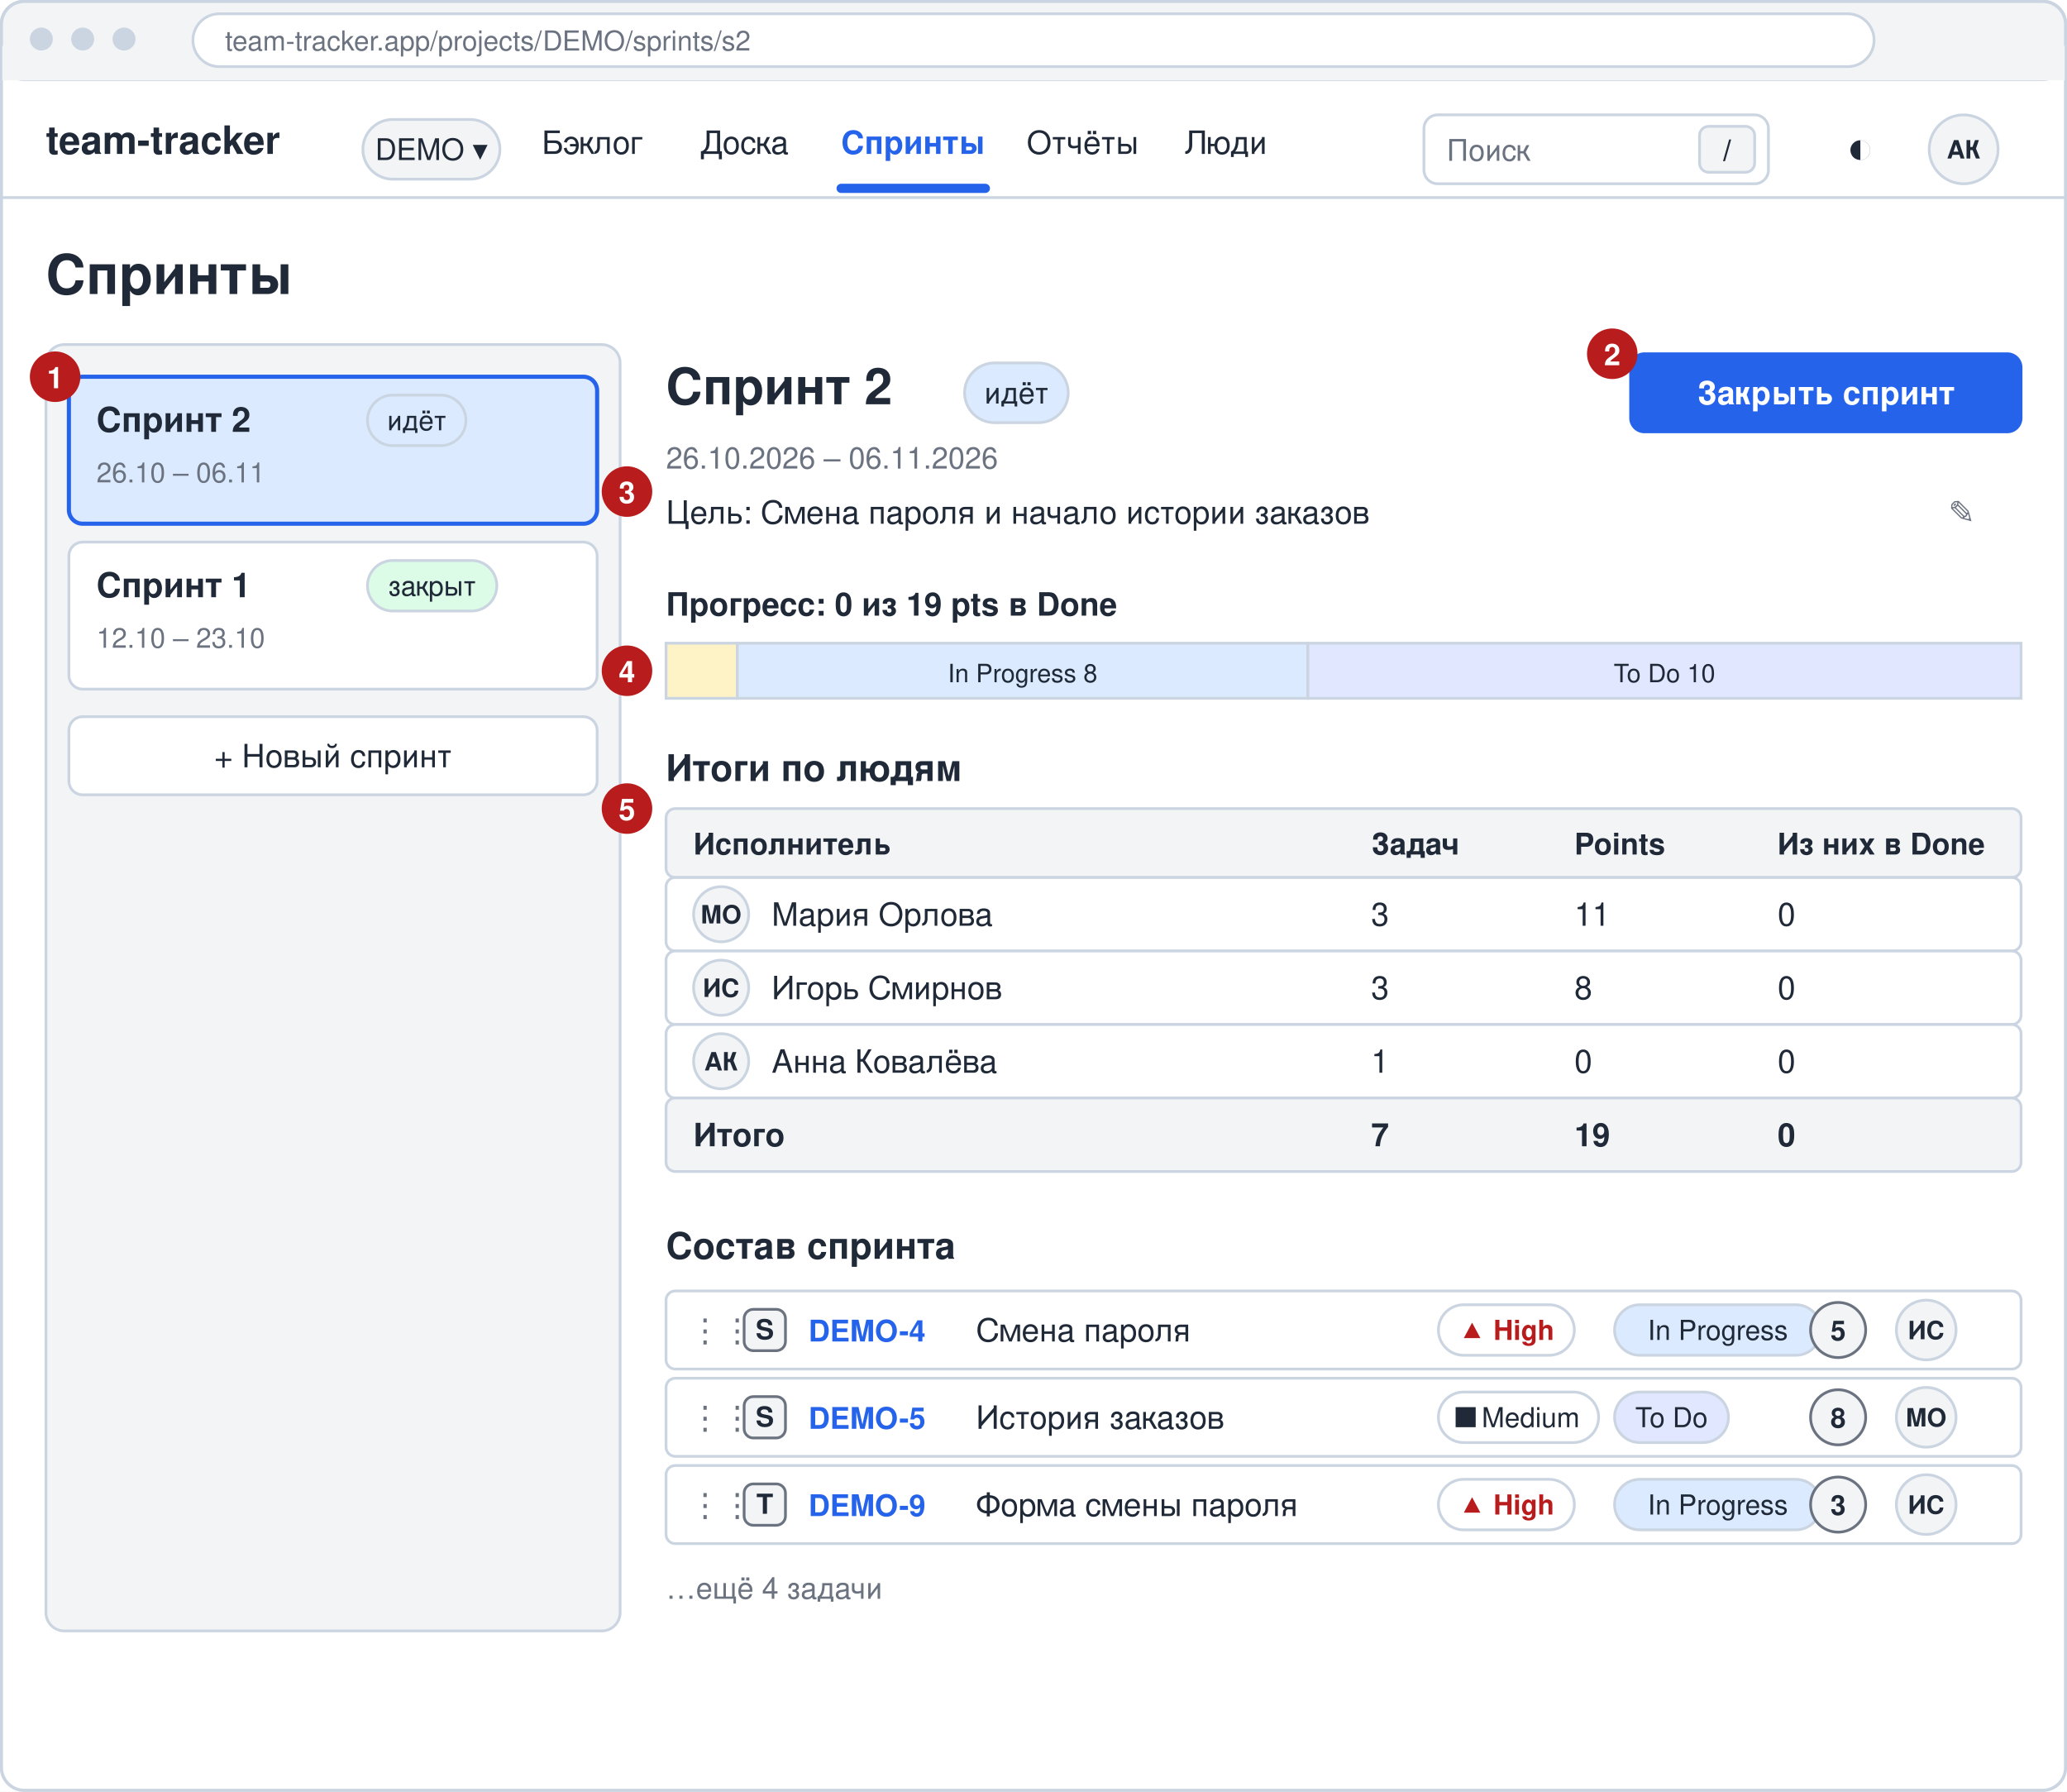
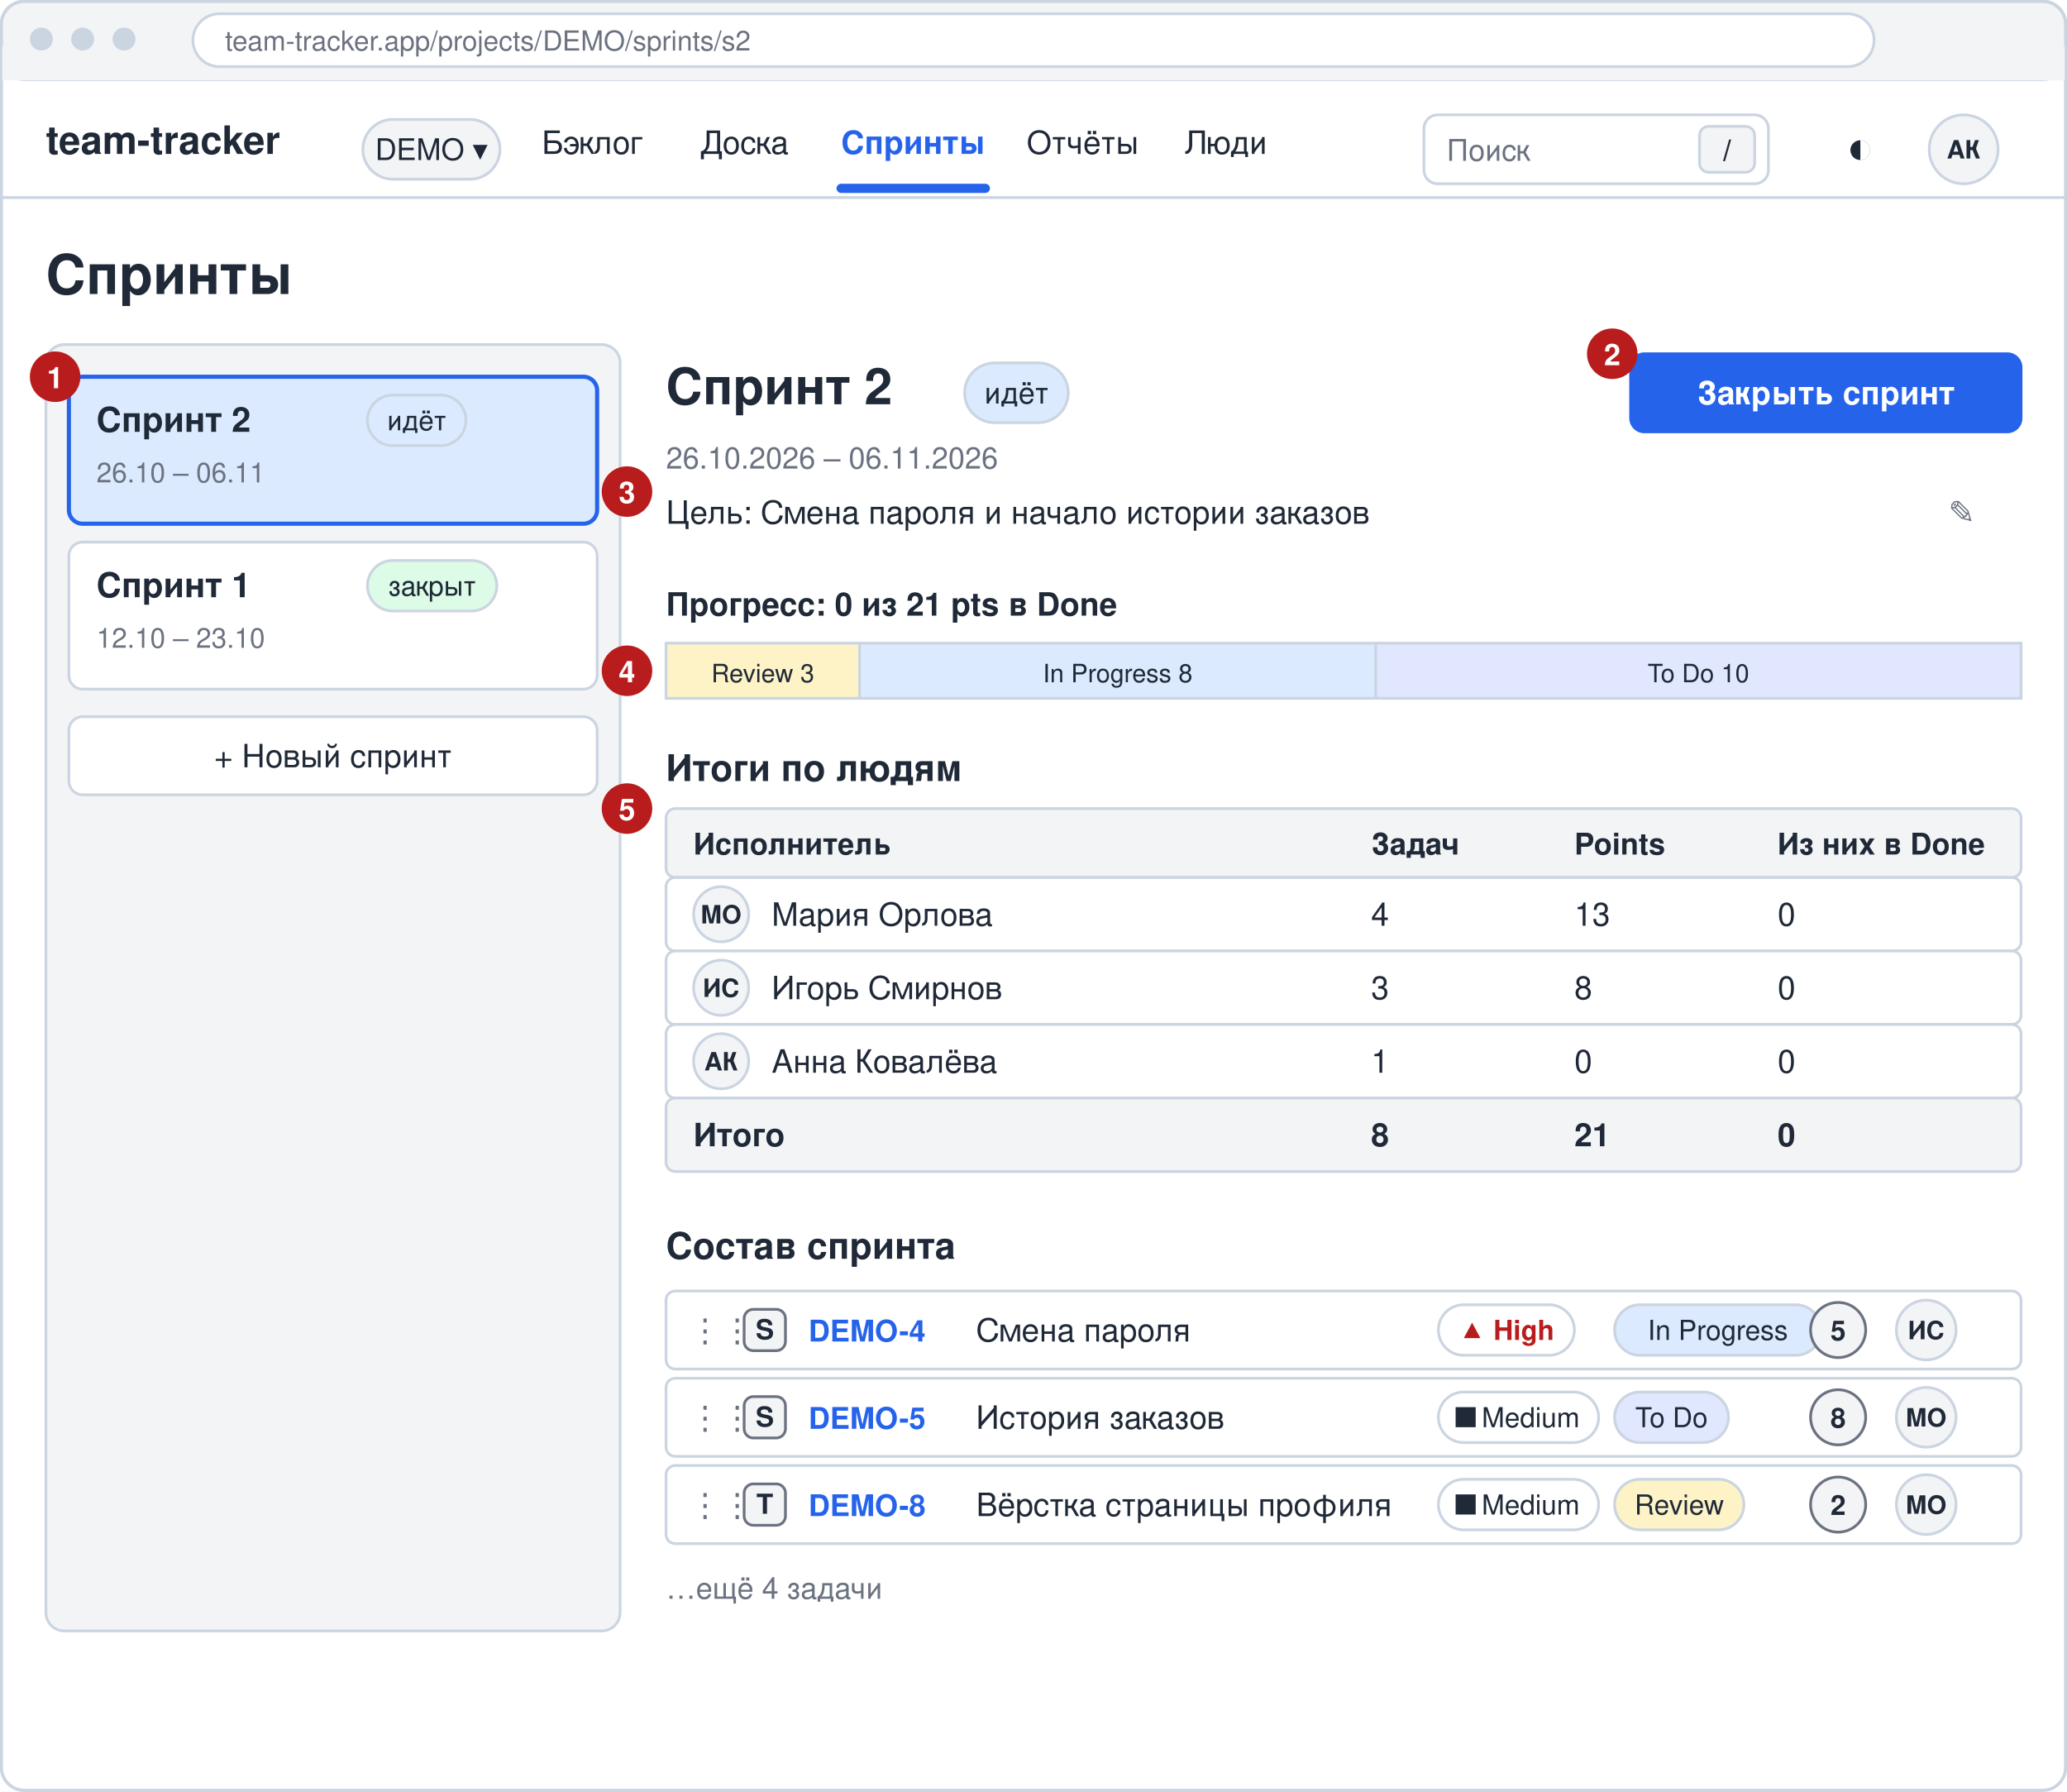
<svg xmlns="http://www.w3.org/2000/svg" width="900" height="780" viewBox="0 0 900 780" font-family="Helvetica, Arial, 'Segoe UI', 'DejaVu Sans', sans-serif" role="img" aria-label="Экран «Спринты»">
  <rect width="900" height="780" fill="#ffffff" />
  <rect x="0.6" y="0.6" width="898.8" height="778.8" rx="10" fill="#ffffff" stroke="#cbd5e1" stroke-width="1.4" />
  <rect x="0.6" y="0.6" width="898.8" height="34" rx="10" fill="#f3f4f6" stroke="#cbd5e1" stroke-width="1.4" />
  <rect x="1" y="20" width="898" height="15" rx="0" fill="#f3f4f6" />
  <circle cx="18" cy="17" r="5" fill="#cbd5e1" />
  <circle cx="36" cy="17" r="5" fill="#cbd5e1" />
  <circle cx="54" cy="17" r="5" fill="#cbd5e1" />
  <rect x="84" y="6" width="732" height="23" rx="11.5" fill="#ffffff" stroke="#cbd5e1" stroke-width="1.2" />
  <text x="98" y="22" text-anchor="start" font-size="12" fill="#6b7280">team-tracker.app/projects/DEMO/sprints/s2</text>
  <line x1="1" y1="86" x2="899" y2="86" stroke="#cbd5e1" stroke-width="1.2" />
  <text x="20" y="67" text-anchor="start" font-size="17" font-weight="bold" fill="#1f2937">team-tracker</text>
  <rect x="158" y="52" width="59.68" height="26" rx="13.0" fill="#f3f4f6" stroke="#cbd5e1" stroke-width="1.2" />
  <text x="187.84" y="69.68" text-anchor="middle" font-size="13" fill="#1f2937">DEMO ▾</text>
  <text x="236" y="67" text-anchor="start" font-size="14" fill="#1f2937">Бэклог</text>
  <text x="305.04" y="67" text-anchor="start" font-size="14" fill="#1f2937">Доска</text>
  <text x="366.24" y="67" text-anchor="start" font-size="14" font-weight="bold" fill="#2563eb">Спринты</text>
  <rect x="364.24" y="80" width="66.8" height="4" rx="2" fill="#2563eb" />
  <text x="447.04" y="67" text-anchor="start" font-size="14" fill="#1f2937">Отчёты</text>
  <text x="516.08" y="67" text-anchor="start" font-size="14" fill="#1f2937">Люди</text>
  <rect x="620" y="50" width="150" height="30" rx="6" fill="#ffffff" stroke="#cbd5e1" stroke-width="1.2" />
  <text x="630" y="70" text-anchor="start" font-size="13" fill="#6b7280">Поиск</text>
  <rect x="740" y="55" width="24" height="20" rx="4" fill="#f3f4f6" stroke="#cbd5e1" stroke-width="1.2" />
  <text x="752" y="70" text-anchor="middle" font-size="13" font-weight="bold" fill="#1f2937">/</text>
  <text x="810" y="71" text-anchor="middle" font-size="20" fill="#1f2937">◐</text>
  <circle cx="855" cy="65" r="15" fill="#f3f4f6" stroke="#cbd5e1" stroke-width="1.2" />
  <text x="855" y="69" text-anchor="middle" font-size="11" font-weight="bold" fill="#1f2937">АК</text>
  <text x="20" y="128" text-anchor="start" font-size="24" font-weight="bold" fill="#1f2937">Спринты</text>
  <rect x="20" y="150" width="250" height="560" rx="8" fill="#f3f4f6" stroke="#cbd5e1" stroke-width="1.2" />
  <rect x="30" y="164" width="230" height="64" rx="6" fill="#dbeafe" stroke="#2563eb" stroke-width="1.8" />
  <text x="42" y="188" text-anchor="start" font-size="15" font-weight="bold" fill="#1f2937">Спринт 2</text>
  <rect x="160" y="172" width="42.88" height="22" rx="11.0" fill="#dbeafe" stroke="#cbd5e1" stroke-width="1.2" />
  <text x="181.44" y="187.32" text-anchor="middle" font-size="12" fill="#1f2937">идёт</text>
  <text x="42" y="210" text-anchor="start" font-size="12" fill="#6b7280">26.10 – 06.11</text>
  <rect x="30" y="236" width="230" height="64" rx="6" fill="#ffffff" stroke="#cbd5e1" stroke-width="1.2" />
  <text x="42" y="260" text-anchor="start" font-size="15" font-weight="bold" fill="#1f2937">Спринт 1</text>
  <rect x="160" y="244" width="56.32" height="22" rx="11.0" fill="#dcfce7" stroke="#cbd5e1" stroke-width="1.2" />
  <text x="188.16" y="259.32" text-anchor="middle" font-size="12" fill="#1f2937">закрыт</text>
  <text x="42" y="282" text-anchor="start" font-size="12" fill="#6b7280">12.10 – 23.10</text>
  <rect x="30" y="312" width="230" height="34" rx="6" fill="#ffffff" stroke="#cbd5e1" stroke-width="1.2" />
  <text x="145.0" y="334.04" text-anchor="middle" font-size="14" fill="#1f2937">+ Новый спринт</text>
  <circle cx="24" cy="164" r="11" fill="#b91c1c" />
  <text x="24" y="169" text-anchor="middle" font-size="13" font-weight="bold" fill="#ffffff">1</text>
  <text x="290" y="176" text-anchor="start" font-size="22" font-weight="bold" fill="#1f2937">Спринт 2</text>
  <rect x="420" y="158" width="45.12" height="26" rx="13.0" fill="#dbeafe" stroke="#cbd5e1" stroke-width="1.2" />
  <text x="442.56" y="175.68" text-anchor="middle" font-size="13" fill="#1f2937">идёт</text>
  <rect x="710" y="154" width="170" height="34" rx="6" fill="#2563eb" stroke="#2563eb" stroke-width="1.2" />
  <text x="795.0" y="176.04" text-anchor="middle" font-size="14" font-weight="bold" fill="#ffffff">Закрыть спринт</text>
  <circle cx="702" cy="154" r="11" fill="#b91c1c" />
  <text x="702" y="159" text-anchor="middle" font-size="13" font-weight="bold" fill="#ffffff">2</text>
  <text x="290" y="204" text-anchor="start" font-size="13" fill="#6b7280">26.10.2026 – 06.11.2026</text>
  <text x="290" y="228" text-anchor="start" font-size="14" fill="#1f2937">Цель: Смена пароля и начало истории заказов</text>
  <text x="860" y="228" text-anchor="end" font-size="14" fill="#6b7280">✎</text>
  <circle cx="273" cy="214" r="11" fill="#b91c1c" />
  <text x="273" y="219" text-anchor="middle" font-size="13" font-weight="bold" fill="#ffffff">3</text>
-   <text x="290" y="268" text-anchor="start" font-size="14" font-weight="bold" fill="#1f2937">Прогресс: 0 из 19 pts в Done</text>
-   <rect x="290" y="280" width="31.053" height="24" rx="0" fill="#fef3c7" stroke="#cbd5e1" stroke-width="1.2" />
-   <rect x="321.053" y="280" width="248.421" height="24" rx="0" fill="#dbeafe" stroke="#cbd5e1" stroke-width="1.2" />
-   <text x="445.263" y="297" text-anchor="middle" font-size="11" fill="#1f2937">In Progress 8</text>
-   <rect x="569.474" y="280" width="310.526" height="24" rx="0" fill="#e0e7ff" stroke="#cbd5e1" stroke-width="1.2" />
-   <text x="724.737" y="297" text-anchor="middle" font-size="11" fill="#1f2937">To Do 10</text>
+   <text x="290" y="268" text-anchor="start" font-size="14" font-weight="bold" fill="#1f2937">Прогресс: 0 из 21 pts в Done</text>
+   <rect x="290" y="280" width="84.286" height="24" rx="0" fill="#fef3c7" stroke="#cbd5e1" stroke-width="1.2" />
+   <text x="332.143" y="297" text-anchor="middle" font-size="11" fill="#1f2937">Review 3</text>
+   <rect x="374.286" y="280" width="224.762" height="24" rx="0" fill="#dbeafe" stroke="#cbd5e1" stroke-width="1.2" />
+   <text x="486.667" y="297" text-anchor="middle" font-size="11" fill="#1f2937">In Progress 8</text>
+   <rect x="599.048" y="280" width="280.952" height="24" rx="0" fill="#e0e7ff" stroke="#cbd5e1" stroke-width="1.2" />
+   <text x="739.524" y="297" text-anchor="middle" font-size="11" fill="#1f2937">To Do 10</text>
  <circle cx="273" cy="292" r="11" fill="#b91c1c" />
  <text x="273" y="297" text-anchor="middle" font-size="13" font-weight="bold" fill="#ffffff">4</text>
  <text x="290" y="340" text-anchor="start" font-size="16" font-weight="bold" fill="#1f2937">Итоги по людям</text>
  <rect x="290" y="352" width="590" height="30" rx="4" fill="#f3f4f6" stroke="#cbd5e1" stroke-width="1.2" />
  <text x="302" y="372" text-anchor="start" font-size="13" font-weight="bold" fill="#1f2937">Исполнитель</text>
  <text x="597.0" y="372" text-anchor="start" font-size="13" font-weight="bold" fill="#1f2937">Задач</text>
  <text x="685.5" y="372" text-anchor="start" font-size="13" font-weight="bold" fill="#1f2937">Points</text>
  <text x="774.0" y="372" text-anchor="start" font-size="13" font-weight="bold" fill="#1f2937">Из них в Done</text>
  <rect x="290" y="382" width="590" height="32" rx="4" fill="#ffffff" stroke="#cbd5e1" stroke-width="1.2" />
  <circle cx="314" cy="398" r="12" fill="#f3f4f6" stroke="#cbd5e1" stroke-width="1.2" />
  <text x="314" y="402" text-anchor="middle" font-size="11" font-weight="bold" fill="#1f2937">МО</text>
  <text x="336" y="403" text-anchor="start" font-size="14" fill="#1f2937">Мария Орлова</text>
-   <text x="597.0" y="403" text-anchor="start" font-size="14" fill="#1f2937">3</text>
-   <text x="685.5" y="403" text-anchor="start" font-size="14" fill="#1f2937">11</text>
+   <text x="597.0" y="403" text-anchor="start" font-size="14" fill="#1f2937">4</text>
+   <text x="685.5" y="403" text-anchor="start" font-size="14" fill="#1f2937">13</text>
  <text x="774.0" y="403" text-anchor="start" font-size="14" fill="#1f2937">0</text>
  <rect x="290" y="414" width="590" height="32" rx="4" fill="#ffffff" stroke="#cbd5e1" stroke-width="1.2" />
  <circle cx="314" cy="430" r="12" fill="#f3f4f6" stroke="#cbd5e1" stroke-width="1.2" />
  <text x="314" y="434" text-anchor="middle" font-size="11" font-weight="bold" fill="#1f2937">ИС</text>
  <text x="336" y="435" text-anchor="start" font-size="14" fill="#1f2937">Игорь Смирнов</text>
  <text x="597.0" y="435" text-anchor="start" font-size="14" fill="#1f2937">3</text>
  <text x="685.5" y="435" text-anchor="start" font-size="14" fill="#1f2937">8</text>
  <text x="774.0" y="435" text-anchor="start" font-size="14" fill="#1f2937">0</text>
  <rect x="290" y="446" width="590" height="32" rx="4" fill="#ffffff" stroke="#cbd5e1" stroke-width="1.2" />
  <circle cx="314" cy="462" r="12" fill="#f3f4f6" stroke="#cbd5e1" stroke-width="1.2" />
  <text x="314" y="466" text-anchor="middle" font-size="11" font-weight="bold" fill="#1f2937">АК</text>
  <text x="336" y="467" text-anchor="start" font-size="14" fill="#1f2937">Анна Ковалёва</text>
  <text x="597.0" y="467" text-anchor="start" font-size="14" fill="#1f2937">1</text>
  <text x="685.5" y="467" text-anchor="start" font-size="14" fill="#1f2937">0</text>
  <text x="774.0" y="467" text-anchor="start" font-size="14" fill="#1f2937">0</text>
  <rect x="290" y="478" width="590" height="32" rx="4" fill="#f3f4f6" stroke="#cbd5e1" stroke-width="1.2" />
  <text x="302" y="499" text-anchor="start" font-size="14" font-weight="bold" fill="#1f2937">Итого</text>
-   <text x="597.0" y="499" text-anchor="start" font-size="14" font-weight="bold" fill="#1f2937">7</text>
-   <text x="685.5" y="499" text-anchor="start" font-size="14" font-weight="bold" fill="#1f2937">19</text>
+   <text x="597.0" y="499" text-anchor="start" font-size="14" font-weight="bold" fill="#1f2937">8</text>
+   <text x="685.5" y="499" text-anchor="start" font-size="14" font-weight="bold" fill="#1f2937">21</text>
  <text x="774.0" y="499" text-anchor="start" font-size="14" font-weight="bold" fill="#1f2937">0</text>
  <circle cx="273" cy="352" r="11" fill="#b91c1c" />
  <text x="273" y="357" text-anchor="middle" font-size="13" font-weight="bold" fill="#ffffff">5</text>
  <text x="290" y="548" text-anchor="start" font-size="16" font-weight="bold" fill="#1f2937">Состав спринта</text>
  <rect x="290" y="562" width="590" height="34" rx="4" fill="#ffffff" stroke="#cbd5e1" stroke-width="1.2" />
  <text x="300" y="584" text-anchor="start" font-size="14" fill="#6b7280">⋮⋮</text>
  <rect x="324" y="570" width="18" height="18" rx="4" fill="#f3f4f6" stroke="#6b7280" stroke-width="1.2" />
  <text x="333.0" y="583" text-anchor="middle" font-size="12" font-weight="bold" fill="#1f2937">S</text>
  <text x="352" y="584" text-anchor="start" font-size="13" font-weight="bold" fill="#2563eb">DEMO-4</text>
  <text x="425" y="584" text-anchor="start" font-size="14" fill="#1f2937">Смена пароля</text>
  <rect x="626.3" y="568" width="59.2" height="22" rx="11.0" fill="#ffffff" stroke="#cbd5e1" stroke-width="1.2" />
  <text x="655.9" y="583.32" text-anchor="middle" font-size="12" font-weight="bold" fill="#b91c1c">▲ High</text>
  <rect x="703.0" y="568" width="89.92" height="22" rx="11.0" fill="#dbeafe" stroke="#cbd5e1" stroke-width="1.2" />
  <text x="747.96" y="583.32" text-anchor="middle" font-size="12" fill="#1f2937">In Progress</text>
  <circle cx="800.35" cy="579" r="12" fill="#f3f4f6" stroke="#6b7280" stroke-width="1.2" />
  <text x="800.35" y="583.5" text-anchor="middle" font-size="12" font-weight="bold" fill="#1f2937">5</text>
  <circle cx="838.7" cy="579" r="13" fill="#f3f4f6" stroke="#cbd5e1" stroke-width="1.2" />
  <text x="838.7" y="583" text-anchor="middle" font-size="11" font-weight="bold" fill="#1f2937">ИС</text>
  <rect x="290" y="600" width="590" height="34" rx="4" fill="#ffffff" stroke="#cbd5e1" stroke-width="1.2" />
  <text x="300" y="622" text-anchor="start" font-size="14" fill="#6b7280">⋮⋮</text>
  <rect x="324" y="608" width="18" height="18" rx="4" fill="#f3f4f6" stroke="#6b7280" stroke-width="1.2" />
  <text x="333.0" y="621" text-anchor="middle" font-size="12" font-weight="bold" fill="#1f2937">S</text>
  <text x="352" y="622" text-anchor="start" font-size="13" font-weight="bold" fill="#2563eb">DEMO-5</text>
  <text x="425" y="622" text-anchor="start" font-size="14" fill="#1f2937">История заказов</text>
  <rect x="626.3" y="606" width="69.76" height="22" rx="11.0" fill="#ffffff" stroke="#cbd5e1" stroke-width="1.2" />
  <text x="661.18" y="621.32" text-anchor="middle" font-size="12" fill="#1f2937">■ Medium</text>
  <rect x="703.0" y="606" width="49.6" height="22" rx="11.0" fill="#e0e7ff" stroke="#cbd5e1" stroke-width="1.2" />
  <text x="727.8" y="621.32" text-anchor="middle" font-size="12" fill="#1f2937">To Do</text>
  <circle cx="800.35" cy="617" r="12" fill="#f3f4f6" stroke="#6b7280" stroke-width="1.2" />
  <text x="800.35" y="621.5" text-anchor="middle" font-size="12" font-weight="bold" fill="#1f2937">8</text>
  <circle cx="838.7" cy="617" r="13" fill="#f3f4f6" stroke="#cbd5e1" stroke-width="1.2" />
  <text x="838.7" y="621" text-anchor="middle" font-size="11" font-weight="bold" fill="#1f2937">МО</text>
  <rect x="290" y="638" width="590" height="34" rx="4" fill="#ffffff" stroke="#cbd5e1" stroke-width="1.2" />
  <text x="300" y="660" text-anchor="start" font-size="14" fill="#6b7280">⋮⋮</text>
  <rect x="324" y="646" width="18" height="18" rx="4" fill="#f3f4f6" stroke="#6b7280" stroke-width="1.2" />
  <text x="333.0" y="659" text-anchor="middle" font-size="12" font-weight="bold" fill="#1f2937">T</text>
-   <text x="352" y="660" text-anchor="start" font-size="13" font-weight="bold" fill="#2563eb">DEMO-9</text>
-   <text x="425" y="660" text-anchor="start" font-size="14" fill="#1f2937">Форма смены пароля</text>
-   <rect x="626.3" y="644" width="59.2" height="22" rx="11.0" fill="#ffffff" stroke="#cbd5e1" stroke-width="1.2" />
-   <text x="655.9" y="659.32" text-anchor="middle" font-size="12" font-weight="bold" fill="#b91c1c">▲ High</text>
-   <rect x="703.0" y="644" width="89.92" height="22" rx="11.0" fill="#dbeafe" stroke="#cbd5e1" stroke-width="1.2" />
-   <text x="747.96" y="659.32" text-anchor="middle" font-size="12" fill="#1f2937">In Progress</text>
+   <text x="352" y="660" text-anchor="start" font-size="13" font-weight="bold" fill="#2563eb">DEMO-8</text>
+   <text x="425" y="660" text-anchor="start" font-size="14" fill="#1f2937">Вёрстка страницы профиля</text>
+   <rect x="626.3" y="644" width="69.76" height="22" rx="11.0" fill="#ffffff" stroke="#cbd5e1" stroke-width="1.2" />
+   <text x="661.18" y="659.32" text-anchor="middle" font-size="12" fill="#1f2937">■ Medium</text>
+   <rect x="703.0" y="644" width="56.32" height="22" rx="11.0" fill="#fef3c7" stroke="#cbd5e1" stroke-width="1.2" />
+   <text x="731.16" y="659.32" text-anchor="middle" font-size="12" fill="#1f2937">Review</text>
  <circle cx="800.35" cy="655" r="12" fill="#f3f4f6" stroke="#6b7280" stroke-width="1.2" />
-   <text x="800.35" y="659.5" text-anchor="middle" font-size="12" font-weight="bold" fill="#1f2937">3</text>
+   <text x="800.35" y="659.5" text-anchor="middle" font-size="12" font-weight="bold" fill="#1f2937">2</text>
  <circle cx="838.7" cy="655" r="13" fill="#f3f4f6" stroke="#cbd5e1" stroke-width="1.2" />
-   <text x="838.7" y="659" text-anchor="middle" font-size="11" font-weight="bold" fill="#1f2937">ИС</text>
+   <text x="838.7" y="659" text-anchor="middle" font-size="11" font-weight="bold" fill="#1f2937">МО</text>
  <text x="290" y="696" text-anchor="start" font-size="13" fill="#6b7280">…ещё 4 задачи</text>
</svg>
